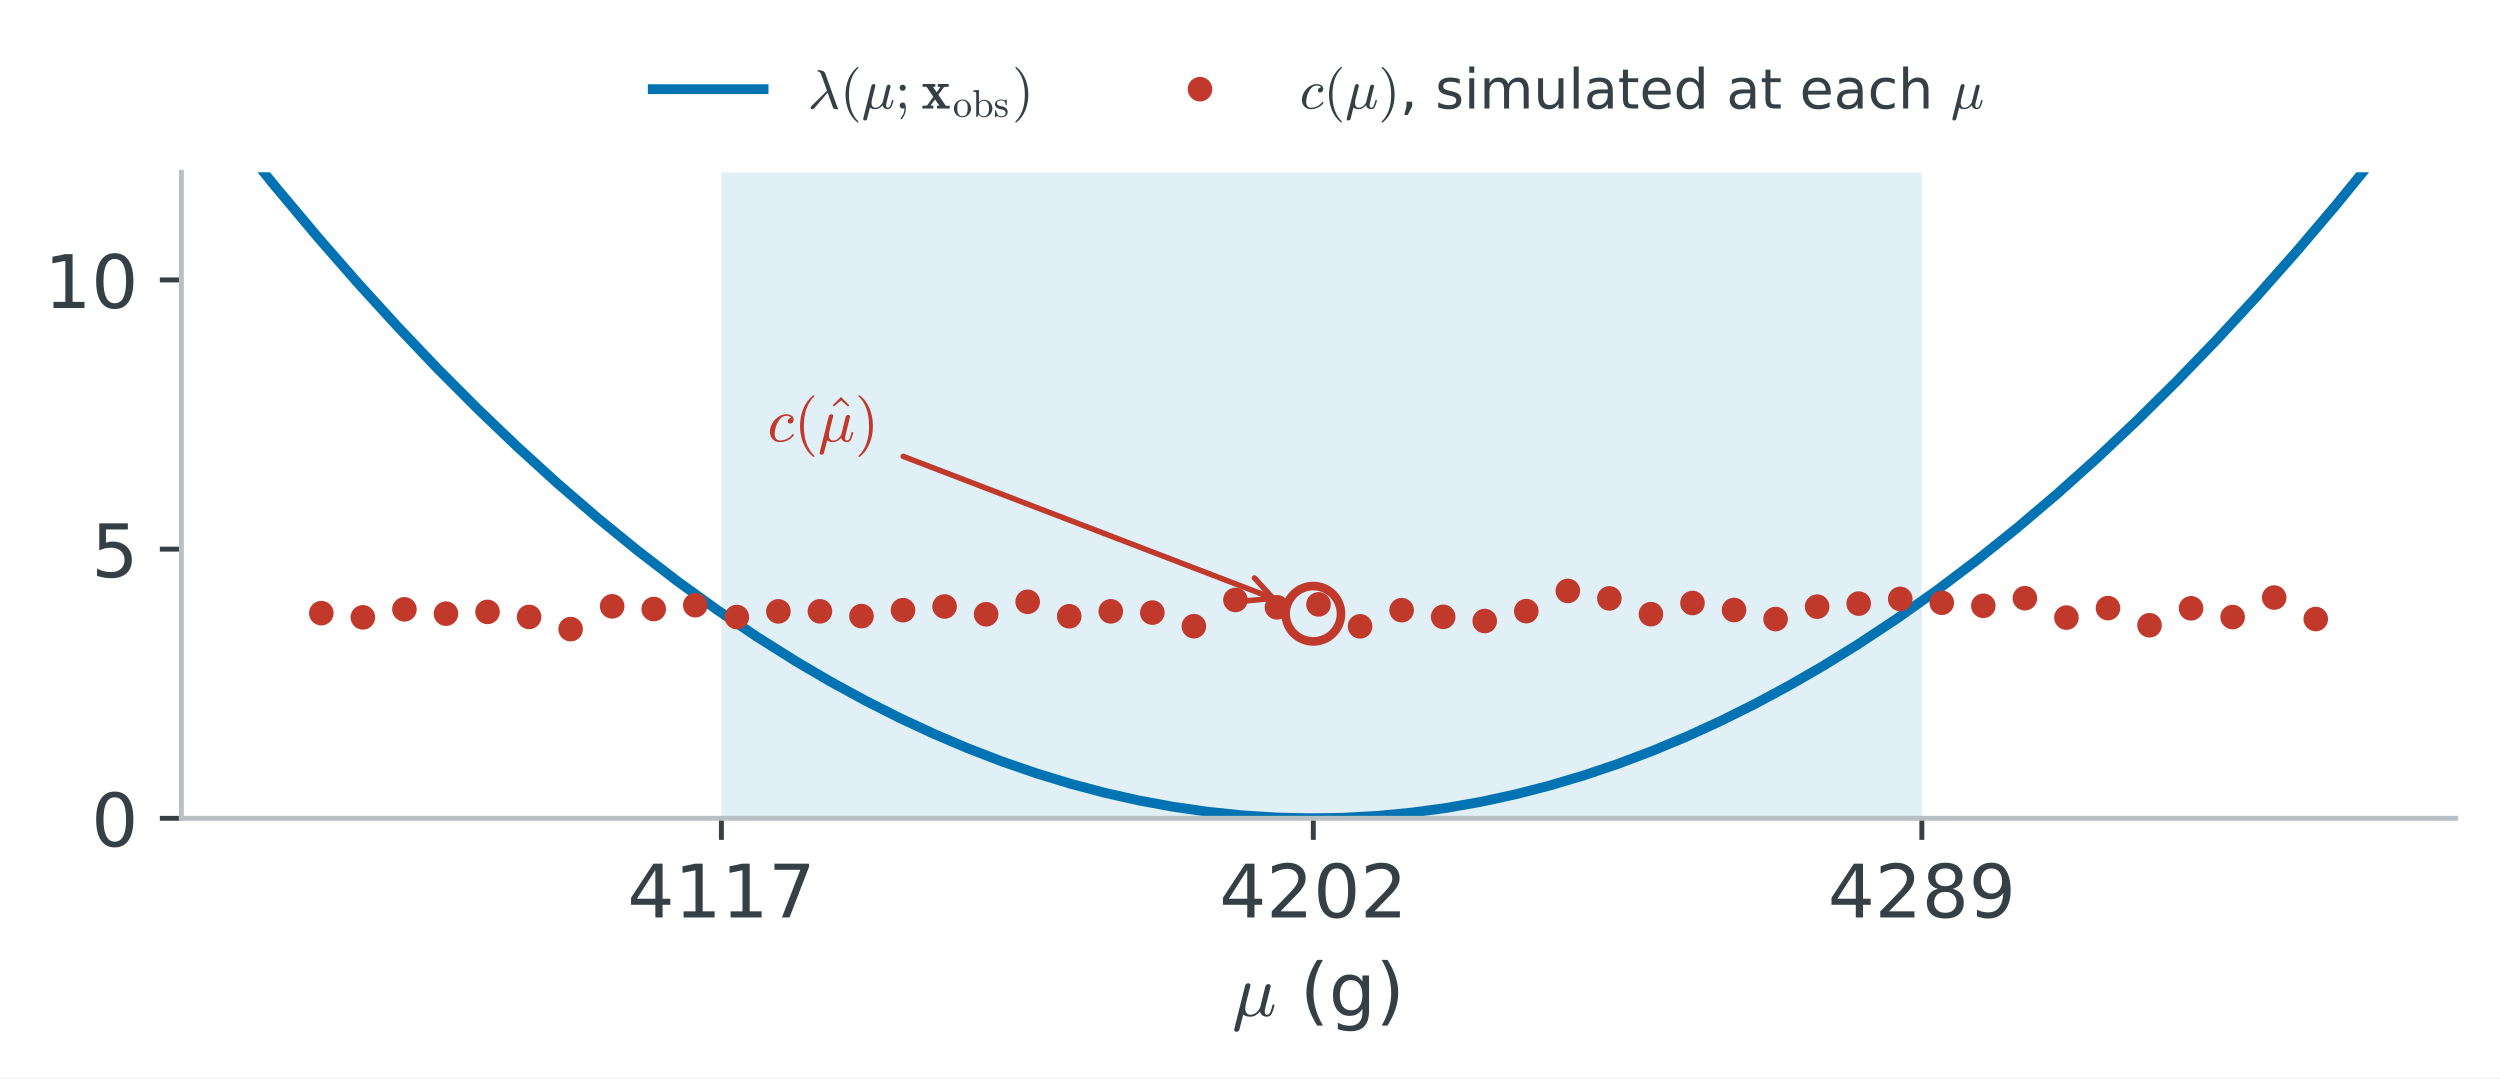
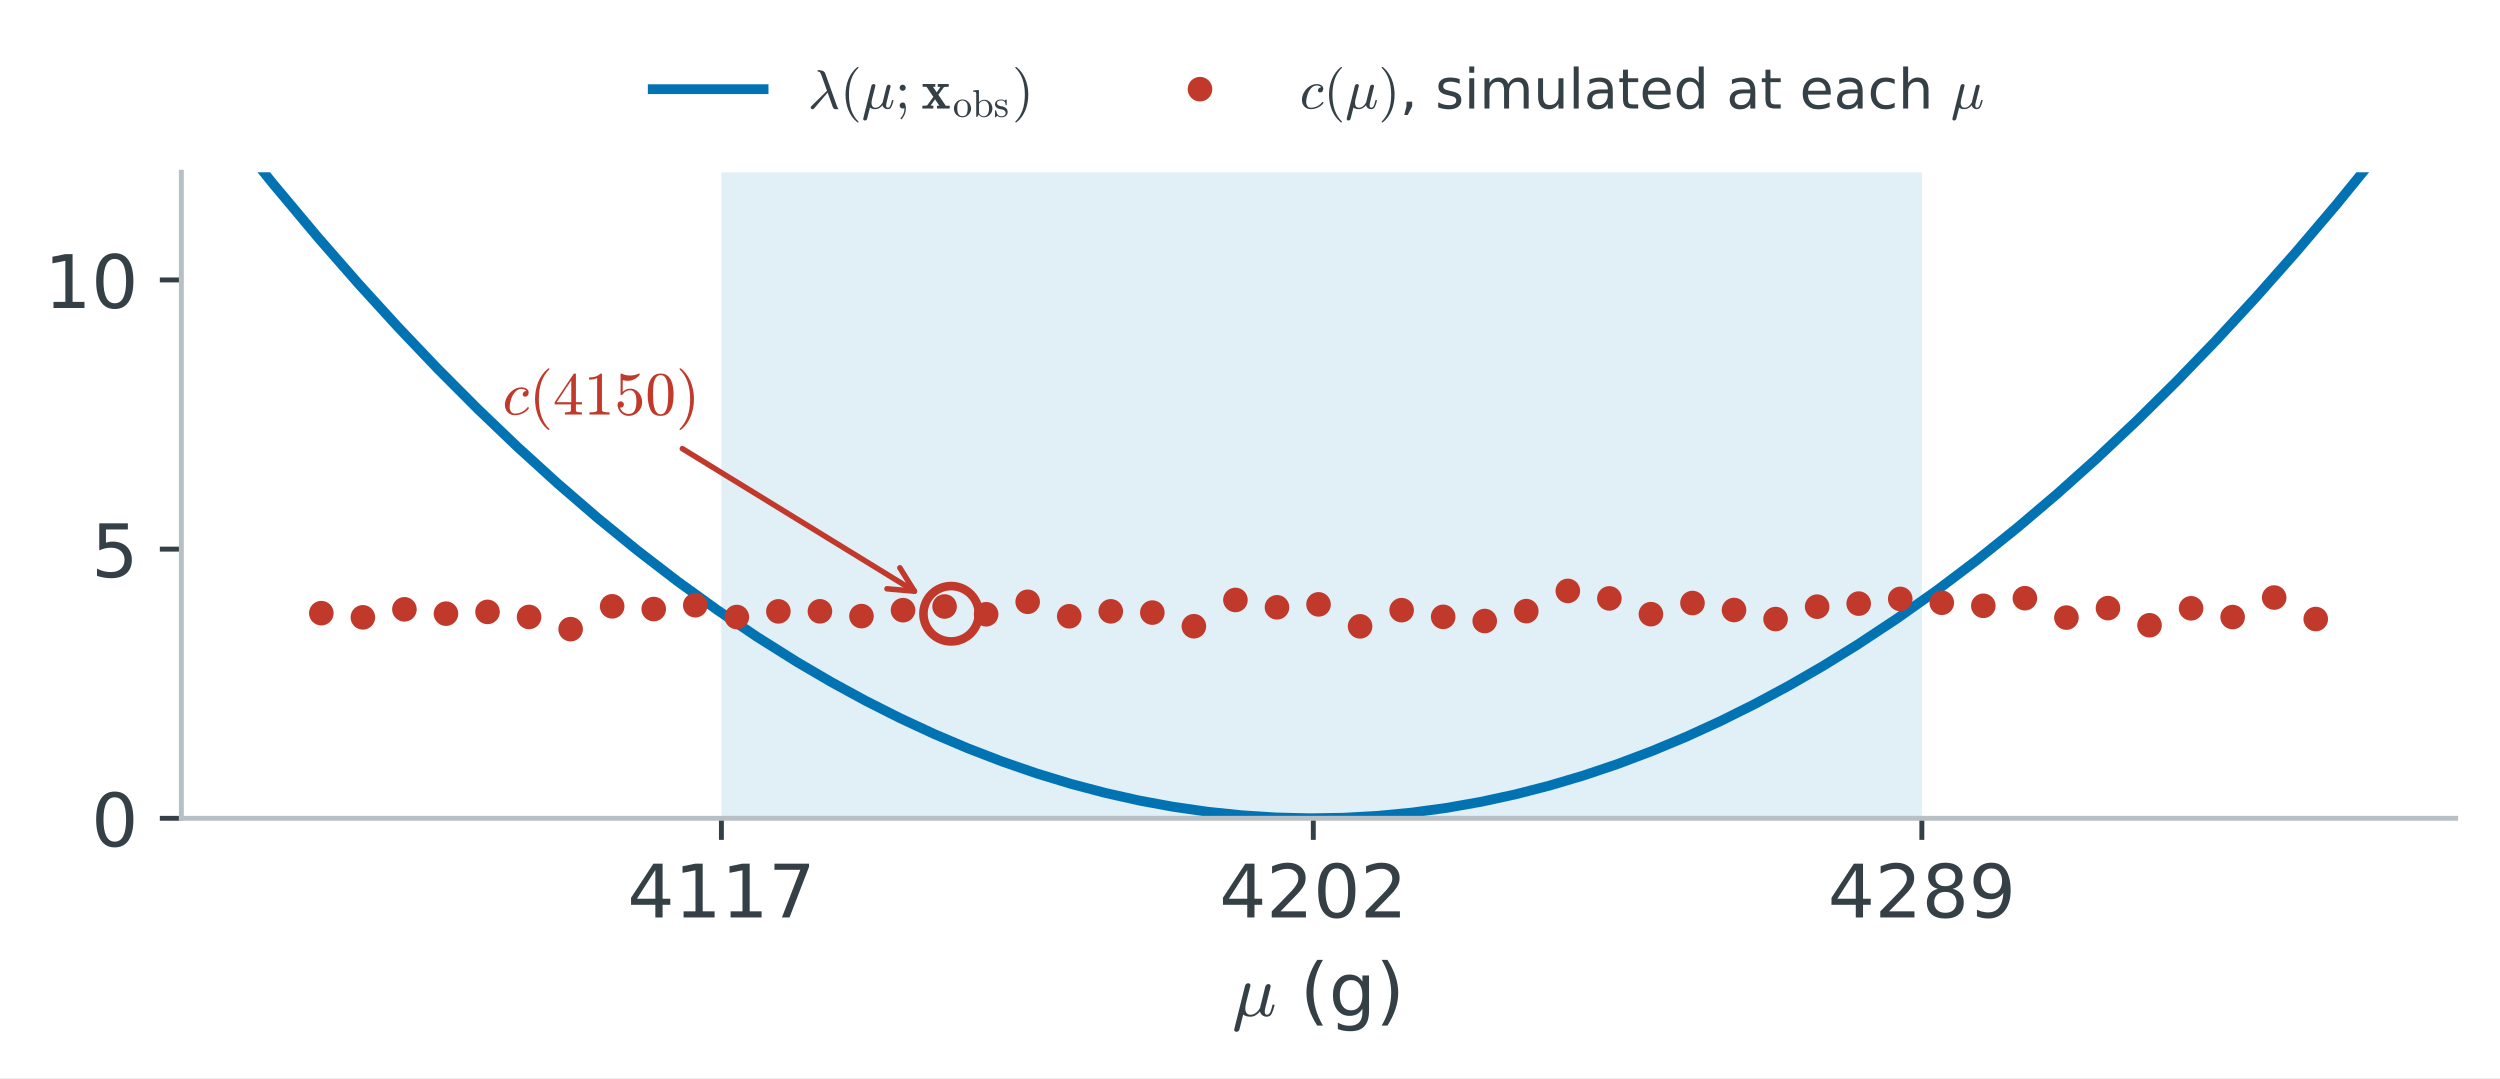
<svg xmlns="http://www.w3.org/2000/svg" xmlns:xlink="http://www.w3.org/1999/xlink" width="406.23pt" height="175.17pt" viewBox="0 0 406.23 175.17" version="1.1">
  <defs>
    <style type="text/css">*{stroke-linejoin: round; stroke-linecap: butt}</style>
  </defs>
  <g id="figure_1">
    <g id="patch_1">
      <path d="M 0 175.17  L 406.23 175.17  L 406.23 0  L 0 0  z " style="fill: #ffffff" />
    </g>
    <g id="axes_1">
      <g id="patch_2">
        <path d="M 29.47 132.967  L 399.03 132.967  L 399.03 27.99  L 29.47 27.99  z " style="fill: #ffffff" />
      </g>
      <g id="patch_3">
-         <path d="M 117.223 132.967  L 312.285 132.967  L 312.285 27.99  L 117.223 27.99  z " clip-path="url(#pa594642346)" style="fill: #0173b2; opacity: 0.12" />
+         <path d="M 117.223 132.967  L 312.285 132.967  L 312.285 27.99  L 117.223 27.99  z " clip-path="url(#p7b767abe03)" style="fill: #0173b2; opacity: 0.12" />
      </g>
      <g id="matplotlib.axis_1">
        <g id="xtick_1">
          <g id="line2d_1">
            <defs>
-               <path id="m0d32bde41a" d="M 0 0  L 0 3.5  " style="stroke: #354046; stroke-width: 0.8" />
-             </defs>
-             <g>
-               <use xlink:href="#m0d32bde41a" x="117.223" y="132.967" style="fill: #354046; stroke: #354046; stroke-width: 0.8" />
+               <path id="md5e3728175" d="M 0 0  L 0 3.5  " style="stroke: #354046; stroke-width: 0.8" />
+             </defs>
+             <g>
+               <use xlink:href="#md5e3728175" x="117.223" y="132.967" style="fill: #354046; stroke: #354046; stroke-width: 0.8" />
            </g>
          </g>
          <g id="text_1">
            <g style="fill: #354046" transform="translate(101.9533 149.0844) scale(0.12 -0.12)">
              <defs>
                <path id="DejaVuSans-17" d="M 2419 4116  L 825 1625  L 2419 1625  L 2419 4116  z M 2253 4666  L 3047 4666  L 3047 1625  L 3713 1625  L 3713 1100  L 3047 1100  L 3047 0  L 2419 0  L 2419 1100  L 313 1100  L 313 1709  L 2253 4666  z " transform="scale(0.015625)" />
                <path id="DejaVuSans-14" d="M 794 531  L 1825 531  L 1825 4091  L 703 3866  L 703 4441  L 1819 4666  L 2450 4666  L 2450 531  L 3481 531  L 3481 0  L 794 0  L 794 531  z " transform="scale(0.015625)" />
                <path id="DejaVuSans-1a" d="M 525 4666  L 3525 4666  L 3525 4397  L 1831 0  L 1172 0  L 2766 4134  L 525 4134  L 525 4666  z " transform="scale(0.015625)" />
              </defs>
              <use xlink:href="#DejaVuSans-17" />
              <use xlink:href="#DejaVuSans-14" transform="translate(63.625 0)" />
              <use xlink:href="#DejaVuSans-14" transform="translate(127.25 0)" />
              <use xlink:href="#DejaVuSans-1a" transform="translate(190.875 0)" />
            </g>
          </g>
        </g>
        <g id="xtick_2">
          <g id="line2d_2">
            <g>
-               <use xlink:href="#m0d32bde41a" x="213.402" y="132.967" style="fill: #354046; stroke: #354046; stroke-width: 0.8" />
+               <use xlink:href="#md5e3728175" x="213.402" y="132.967" style="fill: #354046; stroke: #354046; stroke-width: 0.8" />
            </g>
          </g>
          <g id="text_2">
            <g style="fill: #354046" transform="translate(198.1322 149.0844) scale(0.12 -0.12)">
              <defs>
                <path id="DejaVuSans-15" d="M 1228 531  L 3431 531  L 3431 0  L 469 0  L 469 531  Q 828 903 1448 1529  Q 2069 2156 2228 2338  Q 2531 2678 2651 2914  Q 2772 3150 2772 3378  Q 2772 3750 2511 3984  Q 2250 4219 1831 4219  Q 1534 4219 1204 4116  Q 875 4013 500 3803  L 500 4441  Q 881 4594 1212 4672  Q 1544 4750 1819 4750  Q 2544 4750 2975 4387  Q 3406 4025 3406 3419  Q 3406 3131 3298 2873  Q 3191 2616 2906 2266  Q 2828 2175 2409 1742  Q 1991 1309 1228 531  z " transform="scale(0.015625)" />
                <path id="DejaVuSans-13" d="M 2034 4250  Q 1547 4250 1301 3770  Q 1056 3291 1056 2328  Q 1056 1369 1301 889  Q 1547 409 2034 409  Q 2525 409 2770 889  Q 3016 1369 3016 2328  Q 3016 3291 2770 3770  Q 2525 4250 2034 4250  z M 2034 4750  Q 2819 4750 3233 4129  Q 3647 3509 3647 2328  Q 3647 1150 3233 529  Q 2819 -91 2034 -91  Q 1250 -91 836 529  Q 422 1150 422 2328  Q 422 3509 836 4129  Q 1250 4750 2034 4750  z " transform="scale(0.015625)" />
              </defs>
              <use xlink:href="#DejaVuSans-17" />
              <use xlink:href="#DejaVuSans-15" transform="translate(63.625 0)" />
              <use xlink:href="#DejaVuSans-13" transform="translate(127.25 0)" />
              <use xlink:href="#DejaVuSans-15" transform="translate(190.875 0)" />
            </g>
          </g>
        </g>
        <g id="xtick_3">
          <g id="line2d_3">
            <g>
-               <use xlink:href="#m0d32bde41a" x="312.285" y="132.967" style="fill: #354046; stroke: #354046; stroke-width: 0.8" />
+               <use xlink:href="#md5e3728175" x="312.285" y="132.967" style="fill: #354046; stroke: #354046; stroke-width: 0.8" />
            </g>
          </g>
          <g id="text_3">
            <g style="fill: #354046" transform="translate(297.0146 149.0844) scale(0.12 -0.12)">
              <defs>
                <path id="DejaVuSans-1b" d="M 2034 2216  Q 1584 2216 1326 1975  Q 1069 1734 1069 1313  Q 1069 891 1326 650  Q 1584 409 2034 409  Q 2484 409 2743 651  Q 3003 894 3003 1313  Q 3003 1734 2745 1975  Q 2488 2216 2034 2216  z M 1403 2484  Q 997 2584 770 2862  Q 544 3141 544 3541  Q 544 4100 942 4425  Q 1341 4750 2034 4750  Q 2731 4750 3128 4425  Q 3525 4100 3525 3541  Q 3525 3141 3298 2862  Q 3072 2584 2669 2484  Q 3125 2378 3379 2068  Q 3634 1759 3634 1313  Q 3634 634 3220 271  Q 2806 -91 2034 -91  Q 1263 -91 848 271  Q 434 634 434 1313  Q 434 1759 690 2068  Q 947 2378 1403 2484  z M 1172 3481  Q 1172 3119 1398 2916  Q 1625 2713 2034 2713  Q 2441 2713 2670 2916  Q 2900 3119 2900 3481  Q 2900 3844 2670 4047  Q 2441 4250 2034 4250  Q 1625 4250 1398 4047  Q 1172 3844 1172 3481  z " transform="scale(0.015625)" />
                <path id="DejaVuSans-1c" d="M 703 97  L 703 672  Q 941 559 1184 500  Q 1428 441 1663 441  Q 2288 441 2617 861  Q 2947 1281 2994 2138  Q 2813 1869 2534 1725  Q 2256 1581 1919 1581  Q 1219 1581 811 2004  Q 403 2428 403 3163  Q 403 3881 828 4315  Q 1253 4750 1959 4750  Q 2769 4750 3195 4129  Q 3622 3509 3622 2328  Q 3622 1225 3098 567  Q 2575 -91 1691 -91  Q 1453 -91 1209 -44  Q 966 3 703 97  z M 1959 2075  Q 2384 2075 2632 2365  Q 2881 2656 2881 3163  Q 2881 3666 2632 3958  Q 2384 4250 1959 4250  Q 1534 4250 1286 3958  Q 1038 3666 1038 3163  Q 1038 2656 1286 2365  Q 1534 2075 1959 2075  z " transform="scale(0.015625)" />
              </defs>
              <use xlink:href="#DejaVuSans-17" />
              <use xlink:href="#DejaVuSans-15" transform="translate(63.625 0)" />
              <use xlink:href="#DejaVuSans-1b" transform="translate(127.25 0)" />
              <use xlink:href="#DejaVuSans-1c" transform="translate(190.875 0)" />
            </g>
          </g>
        </g>
        <g id="text_4">
          <g style="fill: #354046" transform="translate(200.21 165.0872) scale(0.12 -0.12)">
            <defs>
              <path id="Cmmi10-20" d="M 178 -1203  Q 178 -1166 184 -1153  L 1125 2625  Q 1153 2716 1226 2772  Q 1300 2828 1394 2828  Q 1475 2828 1531 2779  Q 1588 2731 1588 2650  Q 1588 2631 1586 2620  Q 1584 2609 1581 2597  L 1203 1100  Q 1141 834 1141 641  Q 1141 403 1253 250  Q 1366 97 1594 97  Q 2059 97 2413 678  Q 2416 684 2417 687  Q 2419 691 2419 697  L 2881 2553  Q 2903 2638 2981 2698  Q 3059 2759 3150 2759  Q 3225 2759 3283 2709  Q 3341 2659 3341 2578  Q 3341 2541 3334 2528  L 2875 684  Q 2828 503 2828 372  Q 2828 97 3016 97  Q 3216 97 3317 344  Q 3419 591 3494 941  Q 3506 978 3547 978  L 3622 978  Q 3647 978 3664 958  Q 3681 938 3681 916  Q 3569 469 3436 198  Q 3303 -72 3003 -72  Q 2791 -72 2627 50  Q 2463 172 2413 378  Q 2253 178 2039 53  Q 1825 -72 1588 -72  Q 1188 -72 959 116  L 634 -1178  Q 616 -1269 541 -1325  Q 466 -1381 372 -1381  Q 294 -1381 236 -1332  Q 178 -1284 178 -1203  z " transform="scale(0.015625)" />
              <path id="DejaVuSans-3" transform="scale(0.015625)" />
              <path id="DejaVuSans-b" d="M 1984 4856  Q 1566 4138 1362 3434  Q 1159 2731 1159 2009  Q 1159 1288 1364 580  Q 1569 -128 1984 -844  L 1484 -844  Q 1016 -109 783 600  Q 550 1309 550 2009  Q 550 2706 781 3412  Q 1013 4119 1484 4856  L 1984 4856  z " transform="scale(0.015625)" />
              <path id="DejaVuSans-4a" d="M 2906 1791  Q 2906 2416 2648 2759  Q 2391 3103 1925 3103  Q 1463 3103 1205 2759  Q 947 2416 947 1791  Q 947 1169 1205 825  Q 1463 481 1925 481  Q 2391 481 2648 825  Q 2906 1169 2906 1791  z M 3481 434  Q 3481 -459 3084 -895  Q 2688 -1331 1869 -1331  Q 1566 -1331 1297 -1286  Q 1028 -1241 775 -1147  L 775 -588  Q 1028 -725 1275 -790  Q 1522 -856 1778 -856  Q 2344 -856 2625 -561  Q 2906 -266 2906 331  L 2906 616  Q 2728 306 2450 153  Q 2172 0 1784 0  Q 1141 0 747 490  Q 353 981 353 1791  Q 353 2603 747 3093  Q 1141 3584 1784 3584  Q 2172 3584 2450 3431  Q 2728 3278 2906 2969  L 2906 3500  L 3481 3500  L 3481 434  z " transform="scale(0.015625)" />
              <path id="DejaVuSans-c" d="M 513 4856  L 1013 4856  Q 1481 4119 1714 3412  Q 1947 2706 1947 2009  Q 1947 1309 1714 600  Q 1481 -109 1013 -844  L 513 -844  Q 928 -128 1133 580  Q 1338 1288 1338 2009  Q 1338 2731 1133 3434  Q 928 4138 513 4856  z " transform="scale(0.015625)" />
            </defs>
            <use xlink:href="#Cmmi10-20" transform="translate(0 0.125)" />
            <use xlink:href="#DejaVuSans-3" transform="translate(60.20508 0.125)" />
            <use xlink:href="#DejaVuSans-b" transform="translate(91.99219 0.125)" />
            <use xlink:href="#DejaVuSans-4a" transform="translate(131.0059 0.125)" />
            <use xlink:href="#DejaVuSans-c" transform="translate(194.4824 0.125)" />
          </g>
        </g>
      </g>
      <g id="matplotlib.axis_2">
        <g id="ytick_1">
          <g id="line2d_4">
            <defs>
-               <path id="mb979d12900" d="M 0 0  L -3.5 0  " style="stroke: #354046; stroke-width: 0.8" />
-             </defs>
-             <g>
-               <use xlink:href="#mb979d12900" x="29.47" y="132.967" style="fill: #354046; stroke: #354046; stroke-width: 0.8" />
+               <path id="me5ff6b570b" d="M 0 0  L -3.5 0  " style="stroke: #354046; stroke-width: 0.8" />
+             </defs>
+             <g>
+               <use xlink:href="#me5ff6b570b" x="29.47" y="132.967" style="fill: #354046; stroke: #354046; stroke-width: 0.8" />
            </g>
          </g>
          <g id="text_5">
            <g style="fill: #354046" transform="translate(14.835 137.5258) scale(0.12 -0.12)">
              <use xlink:href="#DejaVuSans-13" />
            </g>
          </g>
        </g>
        <g id="ytick_2">
          <g id="line2d_5">
            <g>
-               <use xlink:href="#mb979d12900" x="29.47" y="89.227" style="fill: #354046; stroke: #354046; stroke-width: 0.8" />
+               <use xlink:href="#me5ff6b570b" x="29.47" y="89.227" style="fill: #354046; stroke: #354046; stroke-width: 0.8" />
            </g>
          </g>
          <g id="text_6">
            <g style="fill: #354046" transform="translate(14.835 93.78529) scale(0.12 -0.12)">
              <defs>
                <path id="DejaVuSans-18" d="M 691 4666  L 3169 4666  L 3169 4134  L 1269 4134  L 1269 2991  Q 1406 3038 1543 3061  Q 1681 3084 1819 3084  Q 2600 3084 3056 2656  Q 3513 2228 3513 1497  Q 3513 744 3044 326  Q 2575 -91 1722 -91  Q 1428 -91 1123 -41  Q 819 9 494 109  L 494 744  Q 775 591 1075 516  Q 1375 441 1709 441  Q 2250 441 2565 725  Q 2881 1009 2881 1497  Q 2881 1984 2565 2268  Q 2250 2553 1709 2553  Q 1456 2553 1204 2497  Q 953 2441 691 2322  L 691 4666  z " transform="scale(0.015625)" />
              </defs>
              <use xlink:href="#DejaVuSans-18" />
            </g>
          </g>
        </g>
        <g id="ytick_3">
          <g id="line2d_6">
            <g>
-               <use xlink:href="#mb979d12900" x="29.47" y="45.486" style="fill: #354046; stroke: #354046; stroke-width: 0.8" />
+               <use xlink:href="#me5ff6b570b" x="29.47" y="45.486" style="fill: #354046; stroke: #354046; stroke-width: 0.8" />
            </g>
          </g>
          <g id="text_7">
            <g style="fill: #354046" transform="translate(7.2 50.04479) scale(0.12 -0.12)">
              <use xlink:href="#DejaVuSans-14" />
              <use xlink:href="#DejaVuSans-13" transform="translate(63.625 0)" />
            </g>
          </g>
        </g>
      </g>
      <g id="line2d_7">
-         <path d="M 29.47 10.893  L 36.88 20.53  L 44.289 29.772  L 51.699 38.617  L 58.183 46.031  L 64.666 53.142  L 71.15 59.949  L 77.633 66.454  L 84.117 72.655  L 90.6 78.552  L 97.084 84.146  L 103.567 89.437  L 110.051 94.425  L 116.534 99.109  L 123.018 103.489  L 129.501 107.567  L 135.059 110.82  L 140.616 113.851  L 146.173 116.658  L 151.73 119.243  L 157.288 121.605  L 162.845 123.744  L 168.402 125.66  L 173.96 127.354  L 179.517 128.824  L 185.074 130.072  L 190.632 131.096  L 196.189 131.898  L 201.746 132.477  L 207.303 132.833  L 212.861 132.966  L 218.418 132.876  L 223.975 132.564  L 229.533 132.028  L 235.09 131.27  L 240.647 130.289  L 246.204 129.085  L 251.762 127.658  L 257.319 126.008  L 262.876 124.135  L 268.434 122.039  L 273.991 119.721  L 279.548 117.18  L 285.105 114.415  L 290.663 111.428  L 296.22 108.218  L 301.777 104.785  L 308.261 100.499  L 314.744 95.909  L 321.228 91.015  L 327.711 85.818  L 334.195 80.318  L 340.678 74.515  L 347.162 68.408  L 353.645 61.997  L 360.129 55.284  L 366.612 48.267  L 373.096 40.947  L 379.579 33.323  L 386.989 24.239  L 394.399 14.758  L 399.03 8.632  L 399.03 8.632  " clip-path="url(#pa594642346)" style="fill: none; stroke: #0173b2; stroke-width: 1.6; stroke-linecap: square" />
+         <path d="M 29.47 10.893  L 36.88 20.53  L 44.289 29.772  L 51.699 38.617  L 58.183 46.031  L 64.666 53.142  L 71.15 59.949  L 77.633 66.454  L 84.117 72.655  L 90.6 78.552  L 97.084 84.146  L 103.567 89.437  L 110.051 94.425  L 116.534 99.109  L 123.018 103.489  L 129.501 107.567  L 135.059 110.82  L 140.616 113.851  L 146.173 116.658  L 151.73 119.243  L 157.288 121.605  L 162.845 123.744  L 168.402 125.66  L 173.96 127.354  L 179.517 128.824  L 185.074 130.072  L 190.632 131.096  L 196.189 131.898  L 201.746 132.477  L 207.303 132.833  L 212.861 132.966  L 218.418 132.876  L 223.975 132.564  L 229.533 132.028  L 235.09 131.27  L 240.647 130.289  L 246.204 129.085  L 251.762 127.658  L 257.319 126.008  L 262.876 124.135  L 268.434 122.039  L 273.991 119.721  L 279.548 117.18  L 285.105 114.415  L 290.663 111.428  L 296.22 108.218  L 301.777 104.785  L 308.261 100.499  L 314.744 95.909  L 321.228 91.015  L 327.711 85.818  L 334.195 80.318  L 340.678 74.515  L 347.162 68.408  L 353.645 61.997  L 360.129 55.284  L 366.612 48.267  L 373.096 40.947  L 379.579 33.323  L 386.989 24.239  L 394.399 14.758  L 399.03 8.632  L 399.03 8.632  " clip-path="url(#p7b767abe03)" style="fill: none; stroke: #0173b2; stroke-width: 1.6; stroke-linecap: square" />
      </g>
      <g id="line2d_8">
        <defs>
-           <path id="m4368f5d0b5" d="M 0 1.5  C 0.398 1.5 0.779 1.342 1.061 1.061  C 1.342 0.779 1.5 0.398 1.5 0  C 1.5 -0.398 1.342 -0.779 1.061 -1.061  C 0.779 -1.342 0.398 -1.5 0 -1.5  C -0.398 -1.5 -0.779 -1.342 -1.061 -1.061  C -1.342 -0.779 -1.5 -0.398 -1.5 0  C -1.5 0.398 -1.342 0.779 -1.061 1.061  C -0.779 1.342 -0.398 1.5 0 1.5  z " style="stroke: #c0392b" />
+           <path id="m65f54f0bf2" d="M 0 1.5  C 0.398 1.5 0.779 1.342 1.061 1.061  C 1.342 0.779 1.5 0.398 1.5 0  C 1.5 -0.398 1.342 -0.779 1.061 -1.061  C 0.779 -1.342 0.398 -1.5 0 -1.5  C -0.398 -1.5 -0.779 -1.342 -1.061 -1.061  C -1.342 -0.779 -1.5 -0.398 -1.5 0  C -1.5 0.398 -1.342 0.779 -1.061 1.061  C -0.779 1.342 -0.398 1.5 0 1.5  z " style="stroke: #c0392b" />
        </defs>
-         <g clip-path="url(#pa594642346)">
-           <use xlink:href="#m4368f5d0b5" x="52.212" y="99.632" style="fill: #c0392b; stroke: #c0392b" />
-           <use xlink:href="#m4368f5d0b5" x="58.964" y="100.312" style="fill: #c0392b; stroke: #c0392b" />
-           <use xlink:href="#m4368f5d0b5" x="65.715" y="99.01" style="fill: #c0392b; stroke: #c0392b" />
-           <use xlink:href="#m4368f5d0b5" x="72.467" y="99.715" style="fill: #c0392b; stroke: #c0392b" />
-           <use xlink:href="#m4368f5d0b5" x="79.218" y="99.427" style="fill: #c0392b; stroke: #c0392b" />
-           <use xlink:href="#m4368f5d0b5" x="85.97" y="100.247" style="fill: #c0392b; stroke: #c0392b" />
-           <use xlink:href="#m4368f5d0b5" x="92.722" y="102.229" style="fill: #c0392b; stroke: #c0392b" />
-           <use xlink:href="#m4368f5d0b5" x="99.473" y="98.523" style="fill: #c0392b; stroke: #c0392b" />
-           <use xlink:href="#m4368f5d0b5" x="106.225" y="98.965" style="fill: #c0392b; stroke: #c0392b" />
-           <use xlink:href="#m4368f5d0b5" x="112.976" y="98.342" style="fill: #c0392b; stroke: #c0392b" />
-           <use xlink:href="#m4368f5d0b5" x="119.728" y="100.263" style="fill: #c0392b; stroke: #c0392b" />
-           <use xlink:href="#m4368f5d0b5" x="126.48" y="99.343" style="fill: #c0392b; stroke: #c0392b" />
-           <use xlink:href="#m4368f5d0b5" x="133.231" y="99.334" style="fill: #c0392b; stroke: #c0392b" />
-           <use xlink:href="#m4368f5d0b5" x="139.983" y="100.113" style="fill: #c0392b; stroke: #c0392b" />
-           <use xlink:href="#m4368f5d0b5" x="146.734" y="99.149" style="fill: #c0392b; stroke: #c0392b" />
-           <use xlink:href="#m4368f5d0b5" x="153.486" y="98.549" style="fill: #c0392b; stroke: #c0392b" />
-           <use xlink:href="#m4368f5d0b5" x="160.237" y="99.814" style="fill: #c0392b; stroke: #c0392b" />
-           <use xlink:href="#m4368f5d0b5" x="166.989" y="97.787" style="fill: #c0392b; stroke: #c0392b" />
-           <use xlink:href="#m4368f5d0b5" x="173.741" y="100.137" style="fill: #c0392b; stroke: #c0392b" />
-           <use xlink:href="#m4368f5d0b5" x="180.492" y="99.338" style="fill: #c0392b; stroke: #c0392b" />
-           <use xlink:href="#m4368f5d0b5" x="187.244" y="99.541" style="fill: #c0392b; stroke: #c0392b" />
-           <use xlink:href="#m4368f5d0b5" x="193.995" y="101.758" style="fill: #c0392b; stroke: #c0392b" />
-           <use xlink:href="#m4368f5d0b5" x="200.747" y="97.488" style="fill: #c0392b; stroke: #c0392b" />
-           <use xlink:href="#m4368f5d0b5" x="207.498" y="98.684" style="fill: #c0392b; stroke: #c0392b" />
-           <use xlink:href="#m4368f5d0b5" x="214.25" y="98.205" style="fill: #c0392b; stroke: #c0392b" />
-           <use xlink:href="#m4368f5d0b5" x="221.002" y="101.775" style="fill: #c0392b; stroke: #c0392b" />
-           <use xlink:href="#m4368f5d0b5" x="227.753" y="99.147" style="fill: #c0392b; stroke: #c0392b" />
-           <use xlink:href="#m4368f5d0b5" x="234.505" y="100.233" style="fill: #c0392b; stroke: #c0392b" />
-           <use xlink:href="#m4368f5d0b5" x="241.256" y="100.911" style="fill: #c0392b; stroke: #c0392b" />
-           <use xlink:href="#m4368f5d0b5" x="248.008" y="99.304" style="fill: #c0392b; stroke: #c0392b" />
-           <use xlink:href="#m4368f5d0b5" x="254.759" y="96.018" style="fill: #c0392b; stroke: #c0392b" />
-           <use xlink:href="#m4368f5d0b5" x="261.511" y="97.236" style="fill: #c0392b; stroke: #c0392b" />
-           <use xlink:href="#m4368f5d0b5" x="268.263" y="99.798" style="fill: #c0392b; stroke: #c0392b" />
-           <use xlink:href="#m4368f5d0b5" x="275.014" y="97.989" style="fill: #c0392b; stroke: #c0392b" />
-           <use xlink:href="#m4368f5d0b5" x="281.766" y="99.123" style="fill: #c0392b; stroke: #c0392b" />
-           <use xlink:href="#m4368f5d0b5" x="288.517" y="100.594" style="fill: #c0392b; stroke: #c0392b" />
-           <use xlink:href="#m4368f5d0b5" x="295.269" y="98.579" style="fill: #c0392b; stroke: #c0392b" />
-           <use xlink:href="#m4368f5d0b5" x="302.021" y="98.081" style="fill: #c0392b; stroke: #c0392b" />
-           <use xlink:href="#m4368f5d0b5" x="308.772" y="97.32" style="fill: #c0392b; stroke: #c0392b" />
-           <use xlink:href="#m4368f5d0b5" x="315.524" y="97.944" style="fill: #c0392b; stroke: #c0392b" />
-           <use xlink:href="#m4368f5d0b5" x="322.275" y="98.439" style="fill: #c0392b; stroke: #c0392b" />
-           <use xlink:href="#m4368f5d0b5" x="329.027" y="97.205" style="fill: #c0392b; stroke: #c0392b" />
-           <use xlink:href="#m4368f5d0b5" x="335.778" y="100.355" style="fill: #c0392b; stroke: #c0392b" />
-           <use xlink:href="#m4368f5d0b5" x="342.53" y="98.814" style="fill: #c0392b; stroke: #c0392b" />
-           <use xlink:href="#m4368f5d0b5" x="349.282" y="101.599" style="fill: #c0392b; stroke: #c0392b" />
-           <use xlink:href="#m4368f5d0b5" x="356.033" y="98.845" style="fill: #c0392b; stroke: #c0392b" />
-           <use xlink:href="#m4368f5d0b5" x="362.785" y="100.267" style="fill: #c0392b; stroke: #c0392b" />
-           <use xlink:href="#m4368f5d0b5" x="369.536" y="97.096" style="fill: #c0392b; stroke: #c0392b" />
-           <use xlink:href="#m4368f5d0b5" x="376.288" y="100.589" style="fill: #c0392b; stroke: #c0392b" />
+         <g clip-path="url(#p7b767abe03)">
+           <use xlink:href="#m65f54f0bf2" x="52.212" y="99.632" style="fill: #c0392b; stroke: #c0392b" />
+           <use xlink:href="#m65f54f0bf2" x="58.964" y="100.312" style="fill: #c0392b; stroke: #c0392b" />
+           <use xlink:href="#m65f54f0bf2" x="65.715" y="99.01" style="fill: #c0392b; stroke: #c0392b" />
+           <use xlink:href="#m65f54f0bf2" x="72.467" y="99.715" style="fill: #c0392b; stroke: #c0392b" />
+           <use xlink:href="#m65f54f0bf2" x="79.218" y="99.427" style="fill: #c0392b; stroke: #c0392b" />
+           <use xlink:href="#m65f54f0bf2" x="85.97" y="100.247" style="fill: #c0392b; stroke: #c0392b" />
+           <use xlink:href="#m65f54f0bf2" x="92.722" y="102.229" style="fill: #c0392b; stroke: #c0392b" />
+           <use xlink:href="#m65f54f0bf2" x="99.473" y="98.523" style="fill: #c0392b; stroke: #c0392b" />
+           <use xlink:href="#m65f54f0bf2" x="106.225" y="98.965" style="fill: #c0392b; stroke: #c0392b" />
+           <use xlink:href="#m65f54f0bf2" x="112.976" y="98.342" style="fill: #c0392b; stroke: #c0392b" />
+           <use xlink:href="#m65f54f0bf2" x="119.728" y="100.263" style="fill: #c0392b; stroke: #c0392b" />
+           <use xlink:href="#m65f54f0bf2" x="126.48" y="99.343" style="fill: #c0392b; stroke: #c0392b" />
+           <use xlink:href="#m65f54f0bf2" x="133.231" y="99.334" style="fill: #c0392b; stroke: #c0392b" />
+           <use xlink:href="#m65f54f0bf2" x="139.983" y="100.113" style="fill: #c0392b; stroke: #c0392b" />
+           <use xlink:href="#m65f54f0bf2" x="146.734" y="99.149" style="fill: #c0392b; stroke: #c0392b" />
+           <use xlink:href="#m65f54f0bf2" x="153.486" y="98.549" style="fill: #c0392b; stroke: #c0392b" />
+           <use xlink:href="#m65f54f0bf2" x="160.237" y="99.814" style="fill: #c0392b; stroke: #c0392b" />
+           <use xlink:href="#m65f54f0bf2" x="166.989" y="97.787" style="fill: #c0392b; stroke: #c0392b" />
+           <use xlink:href="#m65f54f0bf2" x="173.741" y="100.137" style="fill: #c0392b; stroke: #c0392b" />
+           <use xlink:href="#m65f54f0bf2" x="180.492" y="99.338" style="fill: #c0392b; stroke: #c0392b" />
+           <use xlink:href="#m65f54f0bf2" x="187.244" y="99.541" style="fill: #c0392b; stroke: #c0392b" />
+           <use xlink:href="#m65f54f0bf2" x="193.995" y="101.758" style="fill: #c0392b; stroke: #c0392b" />
+           <use xlink:href="#m65f54f0bf2" x="200.747" y="97.488" style="fill: #c0392b; stroke: #c0392b" />
+           <use xlink:href="#m65f54f0bf2" x="207.498" y="98.684" style="fill: #c0392b; stroke: #c0392b" />
+           <use xlink:href="#m65f54f0bf2" x="214.25" y="98.205" style="fill: #c0392b; stroke: #c0392b" />
+           <use xlink:href="#m65f54f0bf2" x="221.002" y="101.775" style="fill: #c0392b; stroke: #c0392b" />
+           <use xlink:href="#m65f54f0bf2" x="227.753" y="99.147" style="fill: #c0392b; stroke: #c0392b" />
+           <use xlink:href="#m65f54f0bf2" x="234.505" y="100.233" style="fill: #c0392b; stroke: #c0392b" />
+           <use xlink:href="#m65f54f0bf2" x="241.256" y="100.911" style="fill: #c0392b; stroke: #c0392b" />
+           <use xlink:href="#m65f54f0bf2" x="248.008" y="99.304" style="fill: #c0392b; stroke: #c0392b" />
+           <use xlink:href="#m65f54f0bf2" x="254.759" y="96.018" style="fill: #c0392b; stroke: #c0392b" />
+           <use xlink:href="#m65f54f0bf2" x="261.511" y="97.236" style="fill: #c0392b; stroke: #c0392b" />
+           <use xlink:href="#m65f54f0bf2" x="268.263" y="99.798" style="fill: #c0392b; stroke: #c0392b" />
+           <use xlink:href="#m65f54f0bf2" x="275.014" y="97.989" style="fill: #c0392b; stroke: #c0392b" />
+           <use xlink:href="#m65f54f0bf2" x="281.766" y="99.123" style="fill: #c0392b; stroke: #c0392b" />
+           <use xlink:href="#m65f54f0bf2" x="288.517" y="100.594" style="fill: #c0392b; stroke: #c0392b" />
+           <use xlink:href="#m65f54f0bf2" x="295.269" y="98.579" style="fill: #c0392b; stroke: #c0392b" />
+           <use xlink:href="#m65f54f0bf2" x="302.021" y="98.081" style="fill: #c0392b; stroke: #c0392b" />
+           <use xlink:href="#m65f54f0bf2" x="308.772" y="97.32" style="fill: #c0392b; stroke: #c0392b" />
+           <use xlink:href="#m65f54f0bf2" x="315.524" y="97.944" style="fill: #c0392b; stroke: #c0392b" />
+           <use xlink:href="#m65f54f0bf2" x="322.275" y="98.439" style="fill: #c0392b; stroke: #c0392b" />
+           <use xlink:href="#m65f54f0bf2" x="329.027" y="97.205" style="fill: #c0392b; stroke: #c0392b" />
+           <use xlink:href="#m65f54f0bf2" x="335.778" y="100.355" style="fill: #c0392b; stroke: #c0392b" />
+           <use xlink:href="#m65f54f0bf2" x="342.53" y="98.814" style="fill: #c0392b; stroke: #c0392b" />
+           <use xlink:href="#m65f54f0bf2" x="349.282" y="101.599" style="fill: #c0392b; stroke: #c0392b" />
+           <use xlink:href="#m65f54f0bf2" x="356.033" y="98.845" style="fill: #c0392b; stroke: #c0392b" />
+           <use xlink:href="#m65f54f0bf2" x="362.785" y="100.267" style="fill: #c0392b; stroke: #c0392b" />
+           <use xlink:href="#m65f54f0bf2" x="369.536" y="97.096" style="fill: #c0392b; stroke: #c0392b" />
+           <use xlink:href="#m65f54f0bf2" x="376.288" y="100.589" style="fill: #c0392b; stroke: #c0392b" />
        </g>
      </g>
      <g id="patch_4">
        <path d="M 29.47 132.967  L 29.47 27.99  " style="fill: none; stroke: #b8c0c6; stroke-width: 0.8; stroke-linejoin: miter; stroke-linecap: square" />
      </g>
      <g id="patch_5">
        <path d="M 29.47 132.967  L 399.03 132.967  " style="fill: none; stroke: #b8c0c6; stroke-width: 0.8; stroke-linejoin: miter; stroke-linecap: square" />
      </g>
      <g id="patch_6">
-         <path d="M 146.772 74.158  Q 177.287 85.869 206.863 97.219  " style="fill: none; stroke: #c0392b; stroke-width: 0.9; stroke-linecap: round" />
-         <path d="M 203.845 93.918  L 206.863 97.219  L 202.412 97.653  " style="fill: none; stroke: #c0392b; stroke-width: 0.9; stroke-linecap: round" />
+         <path d="M 110.876 72.902  Q 130.159 84.746 148.584 96.063  " style="fill: none; stroke: #c0392b; stroke-width: 0.9; stroke-linecap: round" />
+         <path d="M 146.222 92.265  L 148.584 96.063  L 144.129 95.674  " style="fill: none; stroke: #c0392b; stroke-width: 0.9; stroke-linecap: round" />
      </g>
      <g id="text_8">
-         <g style="fill: #c0392b" transform="translate(124.7046 71.7305) scale(0.1 -0.1)">
+         <g style="fill: #c0392b" transform="translate(81.64646 67.35644) scale(0.1 -0.1)">
          <defs>
            <path id="Cmmi10-7f" d="M 750 763  Q 750 484 892 290  Q 1034 97 1300 97  Q 1681 97 2032 272  Q 2384 447 2606 756  Q 2625 775 2656 775  Q 2688 775 2720 739  Q 2753 703 2753 672  Q 2753 647 2741 634  Q 2506 306 2109 117  Q 1713 -72 1288 -72  Q 981 -72 747 73  Q 513 219 384 462  Q 256 706 256 1013  Q 256 1444 497 1869  Q 738 2294 1138 2561  Q 1538 2828 1978 2828  Q 2266 2828 2495 2689  Q 2725 2550 2725 2278  Q 2725 2103 2623 1979  Q 2522 1856 2350 1856  Q 2247 1856 2176 1920  Q 2106 1984 2106 2088  Q 2106 2238 2215 2344  Q 2325 2450 2472 2450  L 2484 2450  Q 2409 2559 2267 2611  Q 2125 2663 1972 2663  Q 1597 2663 1315 2342  Q 1034 2022 892 1576  Q 750 1131 750 763  z " transform="scale(0.015625)" />
            <path id="Cmr10-77" d="M 1984 -1588  Q 1628 -1306 1370 -942  Q 1113 -578 948 -165  Q 784 247 703 697  Q 622 1147 622 1600  Q 622 2059 703 2509  Q 784 2959 951 3375  Q 1119 3791 1378 4153  Q 1638 4516 1984 4788  Q 1984 4800 2016 4800  L 2075 4800  Q 2094 4800 2109 4783  Q 2125 4766 2125 4744  Q 2125 4716 2113 4703  Q 1800 4397 1592 4047  Q 1384 3697 1257 3301  Q 1131 2906 1075 2482  Q 1019 2059 1019 1600  Q 1019 -434 2106 -1491  Q 2125 -1509 2125 -1544  Q 2125 -1559 2108 -1579  Q 2091 -1600 2075 -1600  L 2016 -1600  Q 1984 -1600 1984 -1588  z " transform="scale(0.015625)" />
-             <path id="Cmr10-7c" d="M 863 3444  L 738 3578  L 1600 4441  L 2456 3578  L 2328 3444  L 1600 4084  L 863 3444  z " transform="scale(0.015625)" />
+             <path id="Cmr10-3b" d="M 178 1056  L 178 1281  L 2156 4231  Q 2178 4263 2222 4263  L 2316 4263  Q 2388 4263 2388 4191  L 2388 1281  L 3016 1281  L 3016 1056  L 2388 1056  L 2388 428  Q 2388 297 2575 261  Q 2763 225 3009 225  L 3009 0  L 1247 0  L 1247 225  Q 1494 225 1681 261  Q 1869 297 1869 428  L 1869 1056  L 178 1056  z M 391 1281  L 1906 1281  L 1906 3547  L 391 1281  z " transform="scale(0.015625)" />
+             <path id="Cmr10-64" d="M 594 0  L 594 225  Q 1394 225 1394 428  L 1394 3788  Q 1063 3628 556 3628  L 556 3853  Q 1341 3853 1741 4263  L 1831 4263  Q 1853 4263 1873 4245  Q 1894 4228 1894 4206  L 1894 428  Q 1894 225 2694 225  L 2694 0  L 594 0  z " transform="scale(0.015625)" />
+             <path id="Cmr10-78" d="M 556 728  Q 622 541 758 387  Q 894 234 1080 148  Q 1266 63 1466 63  Q 1928 63 2103 422  Q 2278 781 2278 1294  Q 2278 1516 2270 1667  Q 2263 1819 2228 1959  Q 2169 2184 2020 2353  Q 1872 2522 1656 2522  Q 1441 2522 1286 2456  Q 1131 2391 1034 2303  Q 938 2216 863 2119  Q 788 2022 769 2016  L 697 2016  Q 681 2016 657 2036  Q 634 2056 634 2075  L 634 4213  Q 634 4228 654 4245  Q 675 4263 697 4263  L 716 4263  Q 1147 4056 1631 4056  Q 2106 4056 2547 4263  L 2566 4263  Q 2588 4263 2606 4247  Q 2625 4231 2625 4213  L 2625 4153  Q 2625 4122 2613 4122  Q 2394 3831 2064 3668  Q 1734 3506 1381 3506  Q 1125 3506 856 3578  L 856 2369  Q 1069 2541 1236 2614  Q 1403 2688 1663 2688  Q 2016 2688 2295 2484  Q 2575 2281 2725 1954  Q 2875 1628 2875 1288  Q 2875 903 2686 575  Q 2497 247 2172 53  Q 1847 -141 1466 -141  Q 1150 -141 886 21  Q 622 184 470 459  Q 319 734 319 1044  Q 319 1188 412 1278  Q 506 1369 647 1369  Q 788 1369 883 1276  Q 978 1184 978 1044  Q 978 906 883 811  Q 788 716 647 716  Q 625 716 597 720  Q 569 725 556 728  z " transform="scale(0.015625)" />
+             <path id="Cmr10-28" d="M 1600 -141  Q 816 -141 533 504  Q 250 1150 250 2041  Q 250 2597 351 3087  Q 453 3578 754 3920  Q 1056 4263 1600 4263  Q 2022 4263 2290 4056  Q 2559 3850 2700 3523  Q 2841 3197 2892 2823  Q 2944 2450 2944 2041  Q 2944 1491 2842 1011  Q 2741 531 2444 195  Q 2147 -141 1600 -141  z M 1600 25  Q 1956 25 2131 390  Q 2306 756 2347 1200  Q 2388 1644 2388 2144  Q 2388 2625 2347 3031  Q 2306 3438 2132 3767  Q 1959 4097 1600 4097  Q 1238 4097 1063 3765  Q 888 3434 847 3029  Q 806 2625 806 2144  Q 806 1788 823 1472  Q 841 1156 916 820  Q 991 484 1158 254  Q 1325 25 1600 25  z " transform="scale(0.015625)" />
            <path id="Cmr10-44" d="M 416 -1600  Q 359 -1600 359 -1544  Q 359 -1516 372 -1503  Q 1466 -434 1466 1600  Q 1466 3634 384 4691  Q 359 4706 359 4744  Q 359 4766 376 4783  Q 394 4800 416 4800  L 475 4800  Q 494 4800 506 4788  Q 966 4425 1272 3906  Q 1578 3388 1720 2800  Q 1863 2213 1863 1600  Q 1863 1147 1786 708  Q 1709 269 1542 -157  Q 1375 -584 1119 -945  Q 863 -1306 506 -1588  Q 494 -1600 475 -1600  L 416 -1600  z " transform="scale(0.015625)" />
          </defs>
          <use xlink:href="#Cmmi10-7f" />
          <use xlink:href="#Cmr10-77" transform="translate(43.21289 0)" />
-           <use xlink:href="#Cmr10-7c" transform="translate(94.55127 2.875)" />
-           <use xlink:href="#Cmmi10-20" transform="translate(82.03125 0)" />
-           <use xlink:href="#Cmr10-44" transform="translate(142.2363 0)" />
+           <use xlink:href="#Cmr10-3b" transform="translate(82.03125 0)" />
+           <use xlink:href="#Cmr10-64" transform="translate(132.0312 0)" />
+           <use xlink:href="#Cmr10-78" transform="translate(182.0312 0)" />
+           <use xlink:href="#Cmr10-28" transform="translate(232.0312 0)" />
+           <use xlink:href="#Cmr10-44" transform="translate(282.0312 0)" />
        </g>
      </g>
      <g id="line2d_9">
        <defs>
-           <path id="ma662c5bcc8" d="M 0 4.5  C 1.193 4.5 2.338 4.026 3.182 3.182  C 4.026 2.338 4.5 1.193 4.5 0  C 4.5 -1.193 4.026 -2.338 3.182 -3.182  C 2.338 -4.026 1.193 -4.5 0 -4.5  C -1.193 -4.5 -2.338 -4.026 -3.182 -3.182  C -4.026 -2.338 -4.5 -1.193 -4.5 0  C -4.5 1.193 -4.026 2.338 -3.182 3.182  C -2.338 4.026 -1.193 4.5 0 4.5  z " style="stroke: #c0392b; stroke-width: 1.4" />
+           <path id="m2d8301d431" d="M 0 4.5  C 1.193 4.5 2.338 4.026 3.182 3.182  C 4.026 2.338 4.5 1.193 4.5 0  C 4.5 -1.193 4.026 -2.338 3.182 -3.182  C 2.338 -4.026 1.193 -4.5 0 -4.5  C -1.193 -4.5 -2.338 -4.026 -3.182 -3.182  C -4.026 -2.338 -4.5 -1.193 -4.5 0  C -4.5 1.193 -4.026 2.338 -3.182 3.182  C -2.338 4.026 -1.193 4.5 0 4.5  z " style="stroke: #c0392b; stroke-width: 1.4" />
        </defs>
-         <g clip-path="url(#pa594642346)">
-           <use xlink:href="#ma662c5bcc8" x="213.402" y="99.728" style="fill-opacity: 0; stroke: #c0392b; stroke-width: 1.4" />
+         <g clip-path="url(#p7b767abe03)">
+           <use xlink:href="#m2d8301d431" x="154.552" y="99.728" style="fill-opacity: 0; stroke: #c0392b; stroke-width: 1.4" />
        </g>
      </g>
      <g id="legend_1">
        <g id="line2d_10">
          <path d="M 106.07 14.49  L 115.07 14.49  L 124.07 14.49  " style="fill: none; stroke: #0173b2; stroke-width: 1.6; stroke-linecap: square" />
        </g>
        <g id="text_9">
          <g style="fill: #354046" transform="translate(131.27 17.64) scale(0.09 -0.09)">
            <defs>
              <path id="Cmmi10-9" d="M 325 109  Q 325 203 409 288  L 2209 2053  L 1575 3834  Q 1500 4038 1417 4156  Q 1334 4275 1178 4275  Q 1106 4275 1106 4359  Q 1113 4397 1138 4419  Q 1163 4441 1203 4441  Q 1875 4441 2016 4044  L 3316 416  Q 3400 144 3488 50  Q 3519 3 3519 -13  Q 3519 -72 3469 -72  L 3122 -72  Q 2963 -25 2869 206  L 2284 1844  L 738 25  Q 622 -84 531 -84  Q 450 -84 387 -28  Q 325 28 325 109  z " transform="scale(0.015625)" />
              <path id="Cmr10-1f" d="M 634 -1153  Q 634 -1125 647 -1113  Q 1094 -628 1094 25  L 1094 56  Q 1000 0 891 0  Q 744 0 641 103  Q 538 206 538 353  Q 538 503 641 603  Q 744 703 891 703  Q 1113 703 1186 498  Q 1259 294 1259 25  Q 1259 -200 1204 -419  Q 1150 -638 1039 -847  Q 928 -1056 775 -1222  Q 756 -1241 728 -1241  Q 697 -1241 665 -1212  Q 634 -1184 634 -1153  z M 538 2406  Q 538 2497 584 2578  Q 631 2659 714 2709  Q 797 2759 891 2759  Q 981 2759 1064 2709  Q 1147 2659 1194 2578  Q 1241 2497 1241 2406  Q 1241 2263 1139 2158  Q 1038 2053 891 2053  Q 747 2053 642 2158  Q 538 2263 538 2406  z " transform="scale(0.015625)" />
              <path id="Cmb10-2d" d="M 109 0  L 109 325  Q 628 325 678 384  L 1381 1350  L 588 2516  L 141 2516  L 141 2841  L 1606 2841  L 1606 2516  L 1331 2516  L 1766 1881  L 2181 2463  Q 2181 2491 2072 2503  Q 1963 2516 1888 2516  L 1888 2841  L 3156 2841  L 3156 2516  Q 2638 2516 2584 2456  L 1959 1594  L 2816 325  L 3272 325  L 3272 0  L 1797 0  L 1797 325  L 2075 325  L 1575 1063  L 1081 378  Q 1081 356 1193 340  Q 1306 325 1381 325  L 1381 0  L 109 0  z " transform="scale(0.015625)" />
              <path id="Cmr10-42" d="M 1600 -72  Q 1216 -72 887 123  Q 559 319 368 647  Q 178 975 178 1363  Q 178 1656 283 1928  Q 388 2200 583 2414  Q 778 2628 1037 2748  Q 1297 2869 1600 2869  Q 1994 2869 2317 2661  Q 2641 2453 2828 2104  Q 3016 1756 3016 1363  Q 3016 978 2825 648  Q 2634 319 2307 123  Q 1981 -72 1600 -72  z M 1600 116  Q 2113 116 2284 487  Q 2456 859 2456 1434  Q 2456 1756 2422 1967  Q 2388 2178 2272 2350  Q 2200 2456 2089 2536  Q 1978 2616 1854 2658  Q 1731 2700 1600 2700  Q 1400 2700 1220 2609  Q 1041 2519 922 2350  Q 803 2169 770 1951  Q 738 1734 738 1434  Q 738 1075 800 789  Q 863 503 1052 309  Q 1241 116 1600 116  z " transform="scale(0.015625)" />
              <path id="Cmr10-41" d="M 666 0  L 666 3788  Q 666 3959 614 4036  Q 563 4113 466 4130  Q 369 4147 166 4147  L 166 4372  L 1113 4441  L 1113 2438  Q 1219 2556 1361 2645  Q 1503 2734 1665 2781  Q 1828 2828 1997 2828  Q 2284 2828 2529 2712  Q 2775 2597 2956 2394  Q 3138 2191 3239 1927  Q 3341 1663 3341 1381  Q 3341 994 3152 659  Q 2963 325 2636 126  Q 2309 -72 1919 -72  Q 1675 -72 1447 53  Q 1219 178 1069 384  L 850 0  L 666 0  z M 1131 628  Q 1238 394 1438 245  Q 1638 97 1881 97  Q 2213 97 2417 287  Q 2622 478 2703 768  Q 2784 1059 2784 1381  Q 2784 1922 2644 2203  Q 2581 2328 2473 2434  Q 2366 2541 2233 2602  Q 2100 2663 1953 2663  Q 1697 2663 1478 2527  Q 1259 2391 1131 2163  L 1131 628  z " transform="scale(0.015625)" />
              <path id="Cmr10-52" d="M 213 -19  L 213 1025  Q 213 1075 269 1075  L 347 1075  Q 384 1075 397 1025  Q 575 97 1259 97  Q 1563 97 1767 234  Q 1972 372 1972 659  Q 1972 866 1812 1011  Q 1653 1156 1434 1209  L 1006 1294  Q 791 1341 614 1437  Q 438 1534 325 1695  Q 213 1856 213 2069  Q 213 2350 361 2529  Q 509 2709 746 2789  Q 984 2869 1259 2869  Q 1588 2869 1831 2694  L 2016 2853  Q 2016 2869 2047 2869  L 2094 2869  Q 2113 2869 2128 2851  Q 2144 2834 2144 2816  L 2144 1978  Q 2144 1919 2094 1919  L 2016 1919  Q 1959 1919 1959 1978  Q 1959 2313 1773 2516  Q 1588 2719 1253 2719  Q 966 2719 755 2612  Q 544 2506 544 2247  Q 544 2069 695 1955  Q 847 1841 1050 1791  L 1484 1709  Q 1703 1659 1892 1540  Q 2081 1422 2192 1240  Q 2303 1059 2303 831  Q 2303 600 2223 429  Q 2144 259 2001 146  Q 1859 34 1665 -19  Q 1472 -72 1259 -72  Q 859 -72 575 197  L 341 -56  Q 341 -72 306 -72  L 269 -72  Q 213 -72 213 -19  z " transform="scale(0.015625)" />
            </defs>
            <use xlink:href="#Cmmi10-9" />
            <use xlink:href="#Cmr10-77" transform="translate(58.30078 0)" />
            <use xlink:href="#Cmmi10-20" transform="translate(97.11914 0)" />
            <use xlink:href="#Cmr10-1f" transform="translate(157.3242 0)" />
            <use xlink:href="#Cmb10-2d" transform="translate(205.0098 0)" />
            <use xlink:href="#Cmr10-42" transform="translate(261.6997 -14.99996) scale(0.7)" />
            <use xlink:href="#Cmr10-41" transform="translate(296.6997 -14.99996) scale(0.7)" />
            <use xlink:href="#Cmr10-52" transform="translate(335.562 -14.99996) scale(0.7)" />
            <use xlink:href="#Cmr10-44" transform="translate(368.8654 0)" />
          </g>
        </g>
        <g id="line2d_11">
          <g>
-             <use xlink:href="#m4368f5d0b5" x="194.99" y="14.49" style="fill: #c0392b; stroke: #c0392b" />
+             <use xlink:href="#m65f54f0bf2" x="194.99" y="14.49" style="fill: #c0392b; stroke: #c0392b" />
          </g>
        </g>
        <g id="text_10">
          <g style="fill: #354046" transform="translate(211.19 17.64) scale(0.09 -0.09)">
            <defs>
              <path id="DejaVuSans-f" d="M 750 794  L 1409 794  L 1409 256  L 897 -744  L 494 -744  L 750 256  L 750 794  z " transform="scale(0.015625)" />
              <path id="DejaVuSans-56" d="M 2834 3397  L 2834 2853  Q 2591 2978 2328 3040  Q 2066 3103 1784 3103  Q 1356 3103 1142 2972  Q 928 2841 928 2578  Q 928 2378 1081 2264  Q 1234 2150 1697 2047  L 1894 2003  Q 2506 1872 2764 1633  Q 3022 1394 3022 966  Q 3022 478 2636 193  Q 2250 -91 1575 -91  Q 1294 -91 989 -36  Q 684 19 347 128  L 347 722  Q 666 556 975 473  Q 1284 391 1588 391  Q 1994 391 2212 530  Q 2431 669 2431 922  Q 2431 1156 2273 1281  Q 2116 1406 1581 1522  L 1381 1569  Q 847 1681 609 1914  Q 372 2147 372 2553  Q 372 3047 722 3315  Q 1072 3584 1716 3584  Q 2034 3584 2315 3537  Q 2597 3491 2834 3397  z " transform="scale(0.015625)" />
              <path id="DejaVuSans-4c" d="M 603 3500  L 1178 3500  L 1178 0  L 603 0  L 603 3500  z M 603 4863  L 1178 4863  L 1178 4134  L 603 4134  L 603 4863  z " transform="scale(0.015625)" />
              <path id="DejaVuSans-50" d="M 3328 2828  Q 3544 3216 3844 3400  Q 4144 3584 4550 3584  Q 5097 3584 5394 3201  Q 5691 2819 5691 2113  L 5691 0  L 5113 0  L 5113 2094  Q 5113 2597 4934 2840  Q 4756 3084 4391 3084  Q 3944 3084 3684 2787  Q 3425 2491 3425 1978  L 3425 0  L 2847 0  L 2847 2094  Q 2847 2600 2669 2842  Q 2491 3084 2119 3084  Q 1678 3084 1418 2786  Q 1159 2488 1159 1978  L 1159 0  L 581 0  L 581 3500  L 1159 3500  L 1159 2956  Q 1356 3278 1631 3431  Q 1906 3584 2284 3584  Q 2666 3584 2933 3390  Q 3200 3197 3328 2828  z " transform="scale(0.015625)" />
              <path id="DejaVuSans-58" d="M 544 1381  L 544 3500  L 1119 3500  L 1119 1403  Q 1119 906 1312 657  Q 1506 409 1894 409  Q 2359 409 2629 706  Q 2900 1003 2900 1516  L 2900 3500  L 3475 3500  L 3475 0  L 2900 0  L 2900 538  Q 2691 219 2414 64  Q 2138 -91 1772 -91  Q 1169 -91 856 284  Q 544 659 544 1381  z M 1991 3584  L 1991 3584  z " transform="scale(0.015625)" />
              <path id="DejaVuSans-4f" d="M 603 4863  L 1178 4863  L 1178 0  L 603 0  L 603 4863  z " transform="scale(0.015625)" />
              <path id="DejaVuSans-44" d="M 2194 1759  Q 1497 1759 1228 1600  Q 959 1441 959 1056  Q 959 750 1161 570  Q 1363 391 1709 391  Q 2188 391 2477 730  Q 2766 1069 2766 1631  L 2766 1759  L 2194 1759  z M 3341 1997  L 3341 0  L 2766 0  L 2766 531  Q 2569 213 2275 61  Q 1981 -91 1556 -91  Q 1019 -91 701 211  Q 384 513 384 1019  Q 384 1609 779 1909  Q 1175 2209 1959 2209  L 2766 2209  L 2766 2266  Q 2766 2663 2505 2880  Q 2244 3097 1772 3097  Q 1472 3097 1187 3025  Q 903 2953 641 2809  L 641 3341  Q 956 3463 1253 3523  Q 1550 3584 1831 3584  Q 2591 3584 2966 3190  Q 3341 2797 3341 1997  z " transform="scale(0.015625)" />
              <path id="DejaVuSans-57" d="M 1172 4494  L 1172 3500  L 2356 3500  L 2356 3053  L 1172 3053  L 1172 1153  Q 1172 725 1289 603  Q 1406 481 1766 481  L 2356 481  L 2356 0  L 1766 0  Q 1100 0 847 248  Q 594 497 594 1153  L 594 3053  L 172 3053  L 172 3500  L 594 3500  L 594 4494  L 1172 4494  z " transform="scale(0.015625)" />
              <path id="DejaVuSans-48" d="M 3597 1894  L 3597 1613  L 953 1613  Q 991 1019 1311 708  Q 1631 397 2203 397  Q 2534 397 2845 478  Q 3156 559 3463 722  L 3463 178  Q 3153 47 2828 -22  Q 2503 -91 2169 -91  Q 1331 -91 842 396  Q 353 884 353 1716  Q 353 2575 817 3079  Q 1281 3584 2069 3584  Q 2775 3584 3186 3129  Q 3597 2675 3597 1894  z M 3022 2063  Q 3016 2534 2758 2815  Q 2500 3097 2075 3097  Q 1594 3097 1305 2825  Q 1016 2553 972 2059  L 3022 2063  z " transform="scale(0.015625)" />
              <path id="DejaVuSans-47" d="M 2906 2969  L 2906 4863  L 3481 4863  L 3481 0  L 2906 0  L 2906 525  Q 2725 213 2448 61  Q 2172 -91 1784 -91  Q 1150 -91 751 415  Q 353 922 353 1747  Q 353 2572 751 3078  Q 1150 3584 1784 3584  Q 2172 3584 2448 3432  Q 2725 3281 2906 2969  z M 947 1747  Q 947 1113 1208 752  Q 1469 391 1925 391  Q 2381 391 2643 752  Q 2906 1113 2906 1747  Q 2906 2381 2643 2742  Q 2381 3103 1925 3103  Q 1469 3103 1208 2742  Q 947 2381 947 1747  z " transform="scale(0.015625)" />
              <path id="DejaVuSans-46" d="M 3122 3366  L 3122 2828  Q 2878 2963 2633 3030  Q 2388 3097 2138 3097  Q 1578 3097 1268 2742  Q 959 2388 959 1747  Q 959 1106 1268 751  Q 1578 397 2138 397  Q 2388 397 2633 464  Q 2878 531 3122 666  L 3122 134  Q 2881 22 2623 -34  Q 2366 -91 2075 -91  Q 1284 -91 818 406  Q 353 903 353 1747  Q 353 2603 823 3093  Q 1294 3584 2113 3584  Q 2378 3584 2631 3529  Q 2884 3475 3122 3366  z " transform="scale(0.015625)" />
              <path id="DejaVuSans-4b" d="M 3513 2113  L 3513 0  L 2938 0  L 2938 2094  Q 2938 2591 2744 2837  Q 2550 3084 2163 3084  Q 1697 3084 1428 2787  Q 1159 2491 1159 1978  L 1159 0  L 581 0  L 581 4863  L 1159 4863  L 1159 2956  Q 1366 3272 1645 3428  Q 1925 3584 2291 3584  Q 2894 3584 3203 3211  Q 3513 2838 3513 2113  z " transform="scale(0.015625)" />
            </defs>
            <use xlink:href="#Cmmi10-7f" transform="translate(0 0.015625)" />
            <use xlink:href="#Cmr10-77" transform="translate(43.21289 0.015625)" />
            <use xlink:href="#Cmmi10-20" transform="translate(82.03125 0.015625)" />
            <use xlink:href="#Cmr10-44" transform="translate(142.2363 0.015625)" />
            <use xlink:href="#DejaVuSans-f" transform="translate(181.0547 0.015625)" />
            <use xlink:href="#DejaVuSans-3" transform="translate(212.8418 0.015625)" />
            <use xlink:href="#DejaVuSans-56" transform="translate(244.6289 0.015625)" />
            <use xlink:href="#DejaVuSans-4c" transform="translate(296.7285 0.015625)" />
            <use xlink:href="#DejaVuSans-50" transform="translate(324.5117 0.015625)" />
            <use xlink:href="#DejaVuSans-58" transform="translate(421.9238 0.015625)" />
            <use xlink:href="#DejaVuSans-4f" transform="translate(485.3027 0.015625)" />
            <use xlink:href="#DejaVuSans-44" transform="translate(513.0859 0.015625)" />
            <use xlink:href="#DejaVuSans-57" transform="translate(574.3652 0.015625)" />
            <use xlink:href="#DejaVuSans-48" transform="translate(613.5742 0.015625)" />
            <use xlink:href="#DejaVuSans-47" transform="translate(675.0977 0.015625)" />
            <use xlink:href="#DejaVuSans-3" transform="translate(738.5742 0.015625)" />
            <use xlink:href="#DejaVuSans-44" transform="translate(770.3613 0.015625)" />
            <use xlink:href="#DejaVuSans-57" transform="translate(831.6406 0.015625)" />
            <use xlink:href="#DejaVuSans-3" transform="translate(870.8496 0.015625)" />
            <use xlink:href="#DejaVuSans-48" transform="translate(902.6367 0.015625)" />
            <use xlink:href="#DejaVuSans-44" transform="translate(964.1602 0.015625)" />
            <use xlink:href="#DejaVuSans-46" transform="translate(1025.439 0.015625)" />
            <use xlink:href="#DejaVuSans-4b" transform="translate(1080.42 0.015625)" />
            <use xlink:href="#DejaVuSans-3" transform="translate(1143.799 0.015625)" />
            <use xlink:href="#Cmmi10-20" transform="translate(1175.586 0.015625)" />
          </g>
        </g>
      </g>
    </g>
  </g>
  <defs>
-     <clipPath id="pa594642346">
+     <clipPath id="p7b767abe03">
      <rect x="29.47" y="27.99" width="369.56" height="104.977" />
    </clipPath>
  </defs>
</svg>
